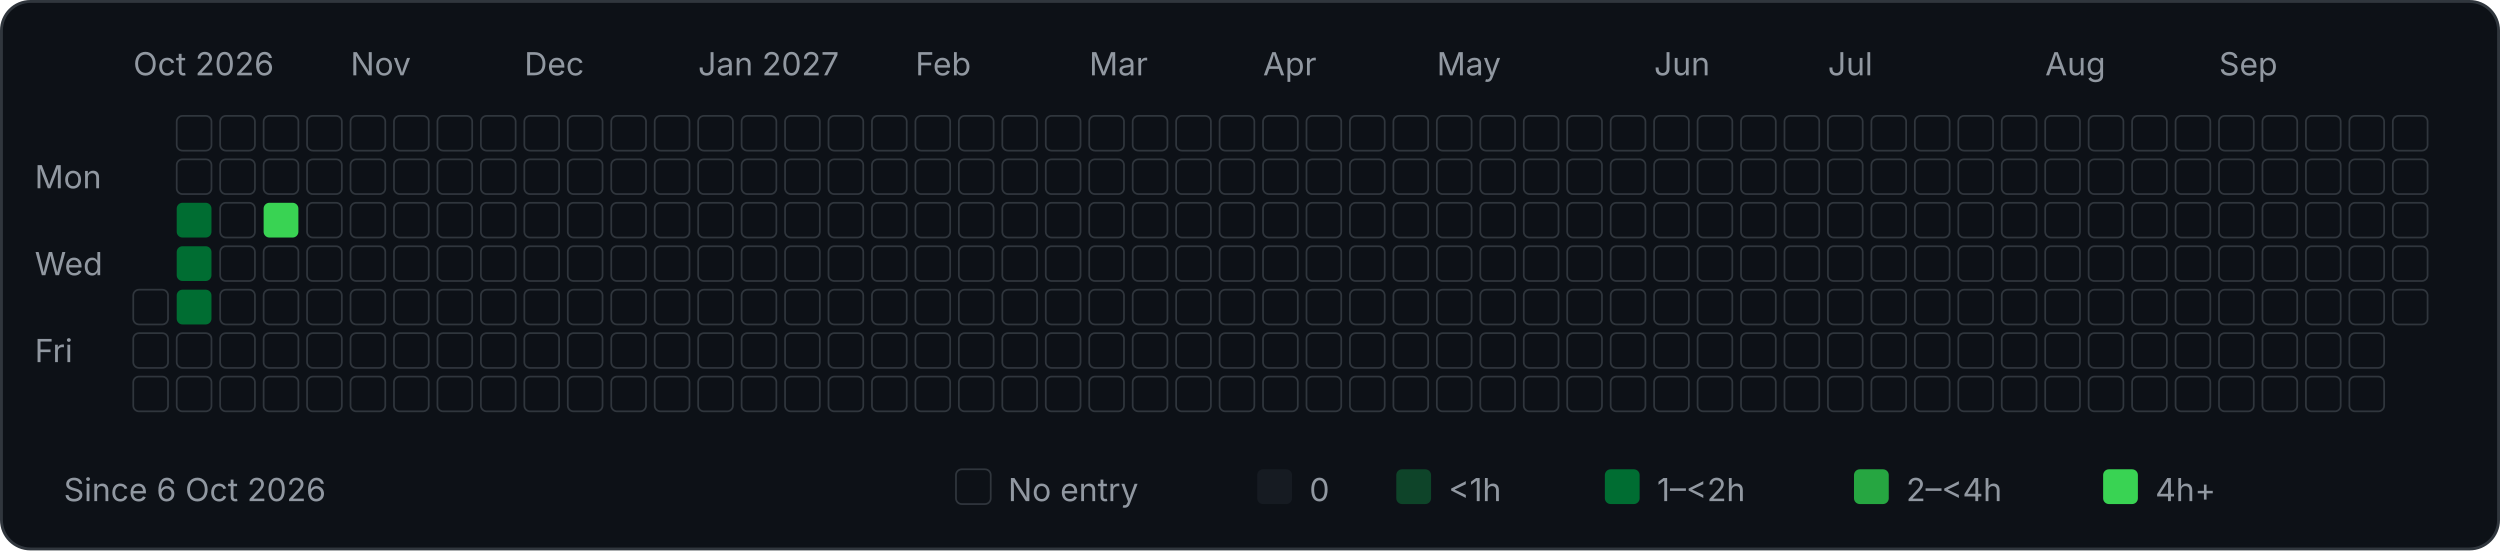
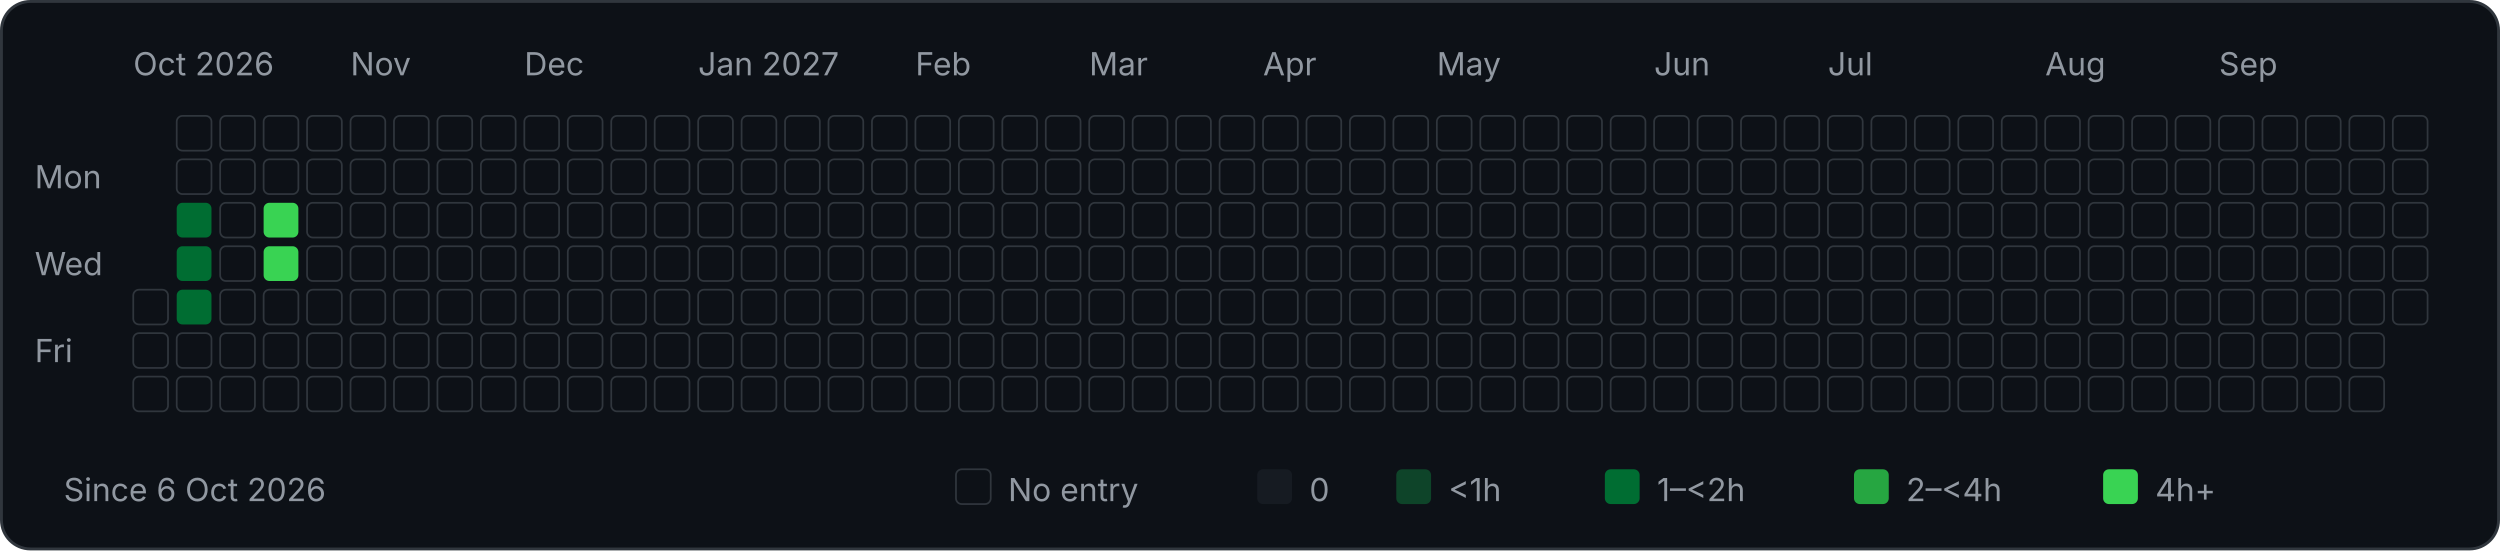
<svg xmlns="http://www.w3.org/2000/svg" width="863" height="190" viewBox="0 0 863 190" role="img" aria-labelledby="title description">
  <style>text{font-family:-apple-system,BlinkMacSystemFont,Segoe UI,sans-serif;font-size:11px;fill:#9198a1}</style>
  <rect x="0.5" y="0.5" width="862" height="189" rx="10" fill="#0d1117" stroke="#30363d" />
  <text x="46" y="26">Oct 2026</text>
  <text x="121" y="26">Nov</text>
  <text x="181" y="26">Dec</text>
  <text x="241" y="26">Jan 2027</text>
  <text x="316" y="26">Feb</text>
  <text x="376" y="26">Mar</text>
  <text x="436" y="26">Apr</text>
  <text x="496" y="26">May</text>
  <text x="571" y="26">Jun</text>
  <text x="631" y="26">Jul</text>
  <text x="706" y="26">Aug</text>
  <text x="766" y="26">Sep</text>
  <text x="12" y="65">Mon</text>
  <text x="12" y="95">Wed</text>
  <text x="12" y="125">Fri</text>
  <rect data-date="2026-10-01" x="46" y="100" width="12" height="12" rx="2" fill="#0d1117" stroke="#30363d" stroke-width="0.6" />
  <rect data-date="2026-10-02" x="46" y="115" width="12" height="12" rx="2" fill="#0d1117" stroke="#30363d" stroke-width="0.6" />
  <rect data-date="2026-10-03" x="46" y="130" width="12" height="12" rx="2" fill="#0d1117" stroke="#30363d" stroke-width="0.6" />
  <rect data-date="2026-10-04" x="61" y="40" width="12" height="12" rx="2" fill="#0d1117" stroke="#30363d" stroke-width="0.6" />
  <rect data-date="2026-10-05" x="61" y="55" width="12" height="12" rx="2" fill="#0d1117" stroke="#30363d" stroke-width="0.6" />
  <rect data-date="2026-10-06" x="61" y="70" width="12" height="12" rx="2" fill="#006d32" stroke="none" stroke-width="0.6" />
  <rect data-date="2026-10-07" x="61" y="85" width="12" height="12" rx="2" fill="#006d32" stroke="none" stroke-width="0.6" />
  <rect data-date="2026-10-08" x="61" y="100" width="12" height="12" rx="2" fill="#006d32" stroke="none" stroke-width="0.6" />
  <rect data-date="2026-10-09" x="61" y="115" width="12" height="12" rx="2" fill="#0d1117" stroke="#30363d" stroke-width="0.6" />
  <rect data-date="2026-10-10" x="61" y="130" width="12" height="12" rx="2" fill="#0d1117" stroke="#30363d" stroke-width="0.6" />
  <rect data-date="2026-10-11" x="76" y="40" width="12" height="12" rx="2" fill="#0d1117" stroke="#30363d" stroke-width="0.6" />
  <rect data-date="2026-10-12" x="76" y="55" width="12" height="12" rx="2" fill="#0d1117" stroke="#30363d" stroke-width="0.6" />
  <rect data-date="2026-10-13" x="76" y="70" width="12" height="12" rx="2" fill="#0d1117" stroke="#30363d" stroke-width="0.6" />
  <rect data-date="2026-10-14" x="76" y="85" width="12" height="12" rx="2" fill="#0d1117" stroke="#30363d" stroke-width="0.6" />
  <rect data-date="2026-10-15" x="76" y="100" width="12" height="12" rx="2" fill="#0d1117" stroke="#30363d" stroke-width="0.6" />
  <rect data-date="2026-10-16" x="76" y="115" width="12" height="12" rx="2" fill="#0d1117" stroke="#30363d" stroke-width="0.6" />
  <rect data-date="2026-10-17" x="76" y="130" width="12" height="12" rx="2" fill="#0d1117" stroke="#30363d" stroke-width="0.6" />
  <rect data-date="2026-10-18" x="91" y="40" width="12" height="12" rx="2" fill="#0d1117" stroke="#30363d" stroke-width="0.6" />
  <rect data-date="2026-10-19" x="91" y="55" width="12" height="12" rx="2" fill="#0d1117" stroke="#30363d" stroke-width="0.6" />
  <rect data-date="2026-10-20" x="91" y="70" width="12" height="12" rx="2" fill="#39d353" stroke="none" stroke-width="0.6" />
-   <rect data-date="2026-10-21" x="91" y="85" width="12" height="12" rx="2" fill="#0d1117" stroke="#30363d" stroke-width="0.6" />
+   <rect data-date="2026-10-21" x="91" y="85" width="12" height="12" rx="2" fill="#39d353" stroke="none" stroke-width="0.6" />
  <rect data-date="2026-10-22" x="91" y="100" width="12" height="12" rx="2" fill="#0d1117" stroke="#30363d" stroke-width="0.6" />
  <rect data-date="2026-10-23" x="91" y="115" width="12" height="12" rx="2" fill="#0d1117" stroke="#30363d" stroke-width="0.6" />
  <rect data-date="2026-10-24" x="91" y="130" width="12" height="12" rx="2" fill="#0d1117" stroke="#30363d" stroke-width="0.6" />
  <rect data-date="2026-10-25" x="106" y="40" width="12" height="12" rx="2" fill="#0d1117" stroke="#30363d" stroke-width="0.6" />
  <rect data-date="2026-10-26" x="106" y="55" width="12" height="12" rx="2" fill="#0d1117" stroke="#30363d" stroke-width="0.6" />
  <rect data-date="2026-10-27" x="106" y="70" width="12" height="12" rx="2" fill="#0d1117" stroke="#30363d" stroke-width="0.6" />
  <rect data-date="2026-10-28" x="106" y="85" width="12" height="12" rx="2" fill="#0d1117" stroke="#30363d" stroke-width="0.6" />
  <rect data-date="2026-10-29" x="106" y="100" width="12" height="12" rx="2" fill="#0d1117" stroke="#30363d" stroke-width="0.6" />
  <rect data-date="2026-10-30" x="106" y="115" width="12" height="12" rx="2" fill="#0d1117" stroke="#30363d" stroke-width="0.6" />
  <rect data-date="2026-10-31" x="106" y="130" width="12" height="12" rx="2" fill="#0d1117" stroke="#30363d" stroke-width="0.6" />
  <rect data-date="2026-11-01" x="121" y="40" width="12" height="12" rx="2" fill="#0d1117" stroke="#30363d" stroke-width="0.6" />
  <rect data-date="2026-11-02" x="121" y="55" width="12" height="12" rx="2" fill="#0d1117" stroke="#30363d" stroke-width="0.6" />
  <rect data-date="2026-11-03" x="121" y="70" width="12" height="12" rx="2" fill="#0d1117" stroke="#30363d" stroke-width="0.6" />
  <rect data-date="2026-11-04" x="121" y="85" width="12" height="12" rx="2" fill="#0d1117" stroke="#30363d" stroke-width="0.6" />
  <rect data-date="2026-11-05" x="121" y="100" width="12" height="12" rx="2" fill="#0d1117" stroke="#30363d" stroke-width="0.6" />
  <rect data-date="2026-11-06" x="121" y="115" width="12" height="12" rx="2" fill="#0d1117" stroke="#30363d" stroke-width="0.6" />
  <rect data-date="2026-11-07" x="121" y="130" width="12" height="12" rx="2" fill="#0d1117" stroke="#30363d" stroke-width="0.6" />
  <rect data-date="2026-11-08" x="136" y="40" width="12" height="12" rx="2" fill="#0d1117" stroke="#30363d" stroke-width="0.6" />
  <rect data-date="2026-11-09" x="136" y="55" width="12" height="12" rx="2" fill="#0d1117" stroke="#30363d" stroke-width="0.6" />
  <rect data-date="2026-11-10" x="136" y="70" width="12" height="12" rx="2" fill="#0d1117" stroke="#30363d" stroke-width="0.6" />
  <rect data-date="2026-11-11" x="136" y="85" width="12" height="12" rx="2" fill="#0d1117" stroke="#30363d" stroke-width="0.6" />
  <rect data-date="2026-11-12" x="136" y="100" width="12" height="12" rx="2" fill="#0d1117" stroke="#30363d" stroke-width="0.6" />
  <rect data-date="2026-11-13" x="136" y="115" width="12" height="12" rx="2" fill="#0d1117" stroke="#30363d" stroke-width="0.6" />
  <rect data-date="2026-11-14" x="136" y="130" width="12" height="12" rx="2" fill="#0d1117" stroke="#30363d" stroke-width="0.6" />
  <rect data-date="2026-11-15" x="151" y="40" width="12" height="12" rx="2" fill="#0d1117" stroke="#30363d" stroke-width="0.6" />
  <rect data-date="2026-11-16" x="151" y="55" width="12" height="12" rx="2" fill="#0d1117" stroke="#30363d" stroke-width="0.6" />
  <rect data-date="2026-11-17" x="151" y="70" width="12" height="12" rx="2" fill="#0d1117" stroke="#30363d" stroke-width="0.6" />
  <rect data-date="2026-11-18" x="151" y="85" width="12" height="12" rx="2" fill="#0d1117" stroke="#30363d" stroke-width="0.6" />
  <rect data-date="2026-11-19" x="151" y="100" width="12" height="12" rx="2" fill="#0d1117" stroke="#30363d" stroke-width="0.6" />
  <rect data-date="2026-11-20" x="151" y="115" width="12" height="12" rx="2" fill="#0d1117" stroke="#30363d" stroke-width="0.6" />
  <rect data-date="2026-11-21" x="151" y="130" width="12" height="12" rx="2" fill="#0d1117" stroke="#30363d" stroke-width="0.6" />
  <rect data-date="2026-11-22" x="166" y="40" width="12" height="12" rx="2" fill="#0d1117" stroke="#30363d" stroke-width="0.6" />
  <rect data-date="2026-11-23" x="166" y="55" width="12" height="12" rx="2" fill="#0d1117" stroke="#30363d" stroke-width="0.6" />
  <rect data-date="2026-11-24" x="166" y="70" width="12" height="12" rx="2" fill="#0d1117" stroke="#30363d" stroke-width="0.6" />
  <rect data-date="2026-11-25" x="166" y="85" width="12" height="12" rx="2" fill="#0d1117" stroke="#30363d" stroke-width="0.6" />
  <rect data-date="2026-11-26" x="166" y="100" width="12" height="12" rx="2" fill="#0d1117" stroke="#30363d" stroke-width="0.6" />
  <rect data-date="2026-11-27" x="166" y="115" width="12" height="12" rx="2" fill="#0d1117" stroke="#30363d" stroke-width="0.6" />
  <rect data-date="2026-11-28" x="166" y="130" width="12" height="12" rx="2" fill="#0d1117" stroke="#30363d" stroke-width="0.6" />
  <rect data-date="2026-11-29" x="181" y="40" width="12" height="12" rx="2" fill="#0d1117" stroke="#30363d" stroke-width="0.6" />
  <rect data-date="2026-11-30" x="181" y="55" width="12" height="12" rx="2" fill="#0d1117" stroke="#30363d" stroke-width="0.6" />
  <rect data-date="2026-12-01" x="181" y="70" width="12" height="12" rx="2" fill="#0d1117" stroke="#30363d" stroke-width="0.6" />
  <rect data-date="2026-12-02" x="181" y="85" width="12" height="12" rx="2" fill="#0d1117" stroke="#30363d" stroke-width="0.6" />
  <rect data-date="2026-12-03" x="181" y="100" width="12" height="12" rx="2" fill="#0d1117" stroke="#30363d" stroke-width="0.6" />
  <rect data-date="2026-12-04" x="181" y="115" width="12" height="12" rx="2" fill="#0d1117" stroke="#30363d" stroke-width="0.6" />
  <rect data-date="2026-12-05" x="181" y="130" width="12" height="12" rx="2" fill="#0d1117" stroke="#30363d" stroke-width="0.6" />
  <rect data-date="2026-12-06" x="196" y="40" width="12" height="12" rx="2" fill="#0d1117" stroke="#30363d" stroke-width="0.6" />
  <rect data-date="2026-12-07" x="196" y="55" width="12" height="12" rx="2" fill="#0d1117" stroke="#30363d" stroke-width="0.6" />
  <rect data-date="2026-12-08" x="196" y="70" width="12" height="12" rx="2" fill="#0d1117" stroke="#30363d" stroke-width="0.6" />
  <rect data-date="2026-12-09" x="196" y="85" width="12" height="12" rx="2" fill="#0d1117" stroke="#30363d" stroke-width="0.6" />
  <rect data-date="2026-12-10" x="196" y="100" width="12" height="12" rx="2" fill="#0d1117" stroke="#30363d" stroke-width="0.6" />
  <rect data-date="2026-12-11" x="196" y="115" width="12" height="12" rx="2" fill="#0d1117" stroke="#30363d" stroke-width="0.6" />
  <rect data-date="2026-12-12" x="196" y="130" width="12" height="12" rx="2" fill="#0d1117" stroke="#30363d" stroke-width="0.6" />
  <rect data-date="2026-12-13" x="211" y="40" width="12" height="12" rx="2" fill="#0d1117" stroke="#30363d" stroke-width="0.6" />
  <rect data-date="2026-12-14" x="211" y="55" width="12" height="12" rx="2" fill="#0d1117" stroke="#30363d" stroke-width="0.6" />
  <rect data-date="2026-12-15" x="211" y="70" width="12" height="12" rx="2" fill="#0d1117" stroke="#30363d" stroke-width="0.6" />
  <rect data-date="2026-12-16" x="211" y="85" width="12" height="12" rx="2" fill="#0d1117" stroke="#30363d" stroke-width="0.6" />
  <rect data-date="2026-12-17" x="211" y="100" width="12" height="12" rx="2" fill="#0d1117" stroke="#30363d" stroke-width="0.6" />
  <rect data-date="2026-12-18" x="211" y="115" width="12" height="12" rx="2" fill="#0d1117" stroke="#30363d" stroke-width="0.6" />
  <rect data-date="2026-12-19" x="211" y="130" width="12" height="12" rx="2" fill="#0d1117" stroke="#30363d" stroke-width="0.6" />
  <rect data-date="2026-12-20" x="226" y="40" width="12" height="12" rx="2" fill="#0d1117" stroke="#30363d" stroke-width="0.6" />
  <rect data-date="2026-12-21" x="226" y="55" width="12" height="12" rx="2" fill="#0d1117" stroke="#30363d" stroke-width="0.6" />
  <rect data-date="2026-12-22" x="226" y="70" width="12" height="12" rx="2" fill="#0d1117" stroke="#30363d" stroke-width="0.6" />
  <rect data-date="2026-12-23" x="226" y="85" width="12" height="12" rx="2" fill="#0d1117" stroke="#30363d" stroke-width="0.6" />
  <rect data-date="2026-12-24" x="226" y="100" width="12" height="12" rx="2" fill="#0d1117" stroke="#30363d" stroke-width="0.6" />
  <rect data-date="2026-12-25" x="226" y="115" width="12" height="12" rx="2" fill="#0d1117" stroke="#30363d" stroke-width="0.6" />
  <rect data-date="2026-12-26" x="226" y="130" width="12" height="12" rx="2" fill="#0d1117" stroke="#30363d" stroke-width="0.6" />
  <rect data-date="2026-12-27" x="241" y="40" width="12" height="12" rx="2" fill="#0d1117" stroke="#30363d" stroke-width="0.6" />
  <rect data-date="2026-12-28" x="241" y="55" width="12" height="12" rx="2" fill="#0d1117" stroke="#30363d" stroke-width="0.6" />
  <rect data-date="2026-12-29" x="241" y="70" width="12" height="12" rx="2" fill="#0d1117" stroke="#30363d" stroke-width="0.6" />
  <rect data-date="2026-12-30" x="241" y="85" width="12" height="12" rx="2" fill="#0d1117" stroke="#30363d" stroke-width="0.6" />
  <rect data-date="2026-12-31" x="241" y="100" width="12" height="12" rx="2" fill="#0d1117" stroke="#30363d" stroke-width="0.6" />
  <rect data-date="2027-01-01" x="241" y="115" width="12" height="12" rx="2" fill="#0d1117" stroke="#30363d" stroke-width="0.6" />
  <rect data-date="2027-01-02" x="241" y="130" width="12" height="12" rx="2" fill="#0d1117" stroke="#30363d" stroke-width="0.6" />
  <rect data-date="2027-01-03" x="256" y="40" width="12" height="12" rx="2" fill="#0d1117" stroke="#30363d" stroke-width="0.6" />
  <rect data-date="2027-01-04" x="256" y="55" width="12" height="12" rx="2" fill="#0d1117" stroke="#30363d" stroke-width="0.6" />
  <rect data-date="2027-01-05" x="256" y="70" width="12" height="12" rx="2" fill="#0d1117" stroke="#30363d" stroke-width="0.6" />
  <rect data-date="2027-01-06" x="256" y="85" width="12" height="12" rx="2" fill="#0d1117" stroke="#30363d" stroke-width="0.6" />
  <rect data-date="2027-01-07" x="256" y="100" width="12" height="12" rx="2" fill="#0d1117" stroke="#30363d" stroke-width="0.6" />
  <rect data-date="2027-01-08" x="256" y="115" width="12" height="12" rx="2" fill="#0d1117" stroke="#30363d" stroke-width="0.6" />
  <rect data-date="2027-01-09" x="256" y="130" width="12" height="12" rx="2" fill="#0d1117" stroke="#30363d" stroke-width="0.6" />
  <rect data-date="2027-01-10" x="271" y="40" width="12" height="12" rx="2" fill="#0d1117" stroke="#30363d" stroke-width="0.6" />
  <rect data-date="2027-01-11" x="271" y="55" width="12" height="12" rx="2" fill="#0d1117" stroke="#30363d" stroke-width="0.6" />
  <rect data-date="2027-01-12" x="271" y="70" width="12" height="12" rx="2" fill="#0d1117" stroke="#30363d" stroke-width="0.6" />
  <rect data-date="2027-01-13" x="271" y="85" width="12" height="12" rx="2" fill="#0d1117" stroke="#30363d" stroke-width="0.6" />
  <rect data-date="2027-01-14" x="271" y="100" width="12" height="12" rx="2" fill="#0d1117" stroke="#30363d" stroke-width="0.6" />
  <rect data-date="2027-01-15" x="271" y="115" width="12" height="12" rx="2" fill="#0d1117" stroke="#30363d" stroke-width="0.6" />
  <rect data-date="2027-01-16" x="271" y="130" width="12" height="12" rx="2" fill="#0d1117" stroke="#30363d" stroke-width="0.6" />
  <rect data-date="2027-01-17" x="286" y="40" width="12" height="12" rx="2" fill="#0d1117" stroke="#30363d" stroke-width="0.6" />
  <rect data-date="2027-01-18" x="286" y="55" width="12" height="12" rx="2" fill="#0d1117" stroke="#30363d" stroke-width="0.6" />
  <rect data-date="2027-01-19" x="286" y="70" width="12" height="12" rx="2" fill="#0d1117" stroke="#30363d" stroke-width="0.6" />
  <rect data-date="2027-01-20" x="286" y="85" width="12" height="12" rx="2" fill="#0d1117" stroke="#30363d" stroke-width="0.6" />
  <rect data-date="2027-01-21" x="286" y="100" width="12" height="12" rx="2" fill="#0d1117" stroke="#30363d" stroke-width="0.6" />
  <rect data-date="2027-01-22" x="286" y="115" width="12" height="12" rx="2" fill="#0d1117" stroke="#30363d" stroke-width="0.6" />
  <rect data-date="2027-01-23" x="286" y="130" width="12" height="12" rx="2" fill="#0d1117" stroke="#30363d" stroke-width="0.6" />
  <rect data-date="2027-01-24" x="301" y="40" width="12" height="12" rx="2" fill="#0d1117" stroke="#30363d" stroke-width="0.6" />
  <rect data-date="2027-01-25" x="301" y="55" width="12" height="12" rx="2" fill="#0d1117" stroke="#30363d" stroke-width="0.6" />
  <rect data-date="2027-01-26" x="301" y="70" width="12" height="12" rx="2" fill="#0d1117" stroke="#30363d" stroke-width="0.6" />
  <rect data-date="2027-01-27" x="301" y="85" width="12" height="12" rx="2" fill="#0d1117" stroke="#30363d" stroke-width="0.6" />
  <rect data-date="2027-01-28" x="301" y="100" width="12" height="12" rx="2" fill="#0d1117" stroke="#30363d" stroke-width="0.6" />
  <rect data-date="2027-01-29" x="301" y="115" width="12" height="12" rx="2" fill="#0d1117" stroke="#30363d" stroke-width="0.6" />
  <rect data-date="2027-01-30" x="301" y="130" width="12" height="12" rx="2" fill="#0d1117" stroke="#30363d" stroke-width="0.6" />
  <rect data-date="2027-01-31" x="316" y="40" width="12" height="12" rx="2" fill="#0d1117" stroke="#30363d" stroke-width="0.6" />
  <rect data-date="2027-02-01" x="316" y="55" width="12" height="12" rx="2" fill="#0d1117" stroke="#30363d" stroke-width="0.6" />
  <rect data-date="2027-02-02" x="316" y="70" width="12" height="12" rx="2" fill="#0d1117" stroke="#30363d" stroke-width="0.6" />
  <rect data-date="2027-02-03" x="316" y="85" width="12" height="12" rx="2" fill="#0d1117" stroke="#30363d" stroke-width="0.6" />
  <rect data-date="2027-02-04" x="316" y="100" width="12" height="12" rx="2" fill="#0d1117" stroke="#30363d" stroke-width="0.6" />
  <rect data-date="2027-02-05" x="316" y="115" width="12" height="12" rx="2" fill="#0d1117" stroke="#30363d" stroke-width="0.6" />
  <rect data-date="2027-02-06" x="316" y="130" width="12" height="12" rx="2" fill="#0d1117" stroke="#30363d" stroke-width="0.6" />
  <rect data-date="2027-02-07" x="331" y="40" width="12" height="12" rx="2" fill="#0d1117" stroke="#30363d" stroke-width="0.6" />
  <rect data-date="2027-02-08" x="331" y="55" width="12" height="12" rx="2" fill="#0d1117" stroke="#30363d" stroke-width="0.6" />
  <rect data-date="2027-02-09" x="331" y="70" width="12" height="12" rx="2" fill="#0d1117" stroke="#30363d" stroke-width="0.6" />
  <rect data-date="2027-02-10" x="331" y="85" width="12" height="12" rx="2" fill="#0d1117" stroke="#30363d" stroke-width="0.6" />
  <rect data-date="2027-02-11" x="331" y="100" width="12" height="12" rx="2" fill="#0d1117" stroke="#30363d" stroke-width="0.6" />
  <rect data-date="2027-02-12" x="331" y="115" width="12" height="12" rx="2" fill="#0d1117" stroke="#30363d" stroke-width="0.6" />
  <rect data-date="2027-02-13" x="331" y="130" width="12" height="12" rx="2" fill="#0d1117" stroke="#30363d" stroke-width="0.6" />
  <rect data-date="2027-02-14" x="346" y="40" width="12" height="12" rx="2" fill="#0d1117" stroke="#30363d" stroke-width="0.6" />
  <rect data-date="2027-02-15" x="346" y="55" width="12" height="12" rx="2" fill="#0d1117" stroke="#30363d" stroke-width="0.6" />
  <rect data-date="2027-02-16" x="346" y="70" width="12" height="12" rx="2" fill="#0d1117" stroke="#30363d" stroke-width="0.6" />
  <rect data-date="2027-02-17" x="346" y="85" width="12" height="12" rx="2" fill="#0d1117" stroke="#30363d" stroke-width="0.6" />
  <rect data-date="2027-02-18" x="346" y="100" width="12" height="12" rx="2" fill="#0d1117" stroke="#30363d" stroke-width="0.6" />
  <rect data-date="2027-02-19" x="346" y="115" width="12" height="12" rx="2" fill="#0d1117" stroke="#30363d" stroke-width="0.6" />
  <rect data-date="2027-02-20" x="346" y="130" width="12" height="12" rx="2" fill="#0d1117" stroke="#30363d" stroke-width="0.6" />
  <rect data-date="2027-02-21" x="361" y="40" width="12" height="12" rx="2" fill="#0d1117" stroke="#30363d" stroke-width="0.6" />
  <rect data-date="2027-02-22" x="361" y="55" width="12" height="12" rx="2" fill="#0d1117" stroke="#30363d" stroke-width="0.6" />
  <rect data-date="2027-02-23" x="361" y="70" width="12" height="12" rx="2" fill="#0d1117" stroke="#30363d" stroke-width="0.6" />
  <rect data-date="2027-02-24" x="361" y="85" width="12" height="12" rx="2" fill="#0d1117" stroke="#30363d" stroke-width="0.6" />
  <rect data-date="2027-02-25" x="361" y="100" width="12" height="12" rx="2" fill="#0d1117" stroke="#30363d" stroke-width="0.6" />
  <rect data-date="2027-02-26" x="361" y="115" width="12" height="12" rx="2" fill="#0d1117" stroke="#30363d" stroke-width="0.6" />
  <rect data-date="2027-02-27" x="361" y="130" width="12" height="12" rx="2" fill="#0d1117" stroke="#30363d" stroke-width="0.6" />
  <rect data-date="2027-02-28" x="376" y="40" width="12" height="12" rx="2" fill="#0d1117" stroke="#30363d" stroke-width="0.6" />
  <rect data-date="2027-03-01" x="376" y="55" width="12" height="12" rx="2" fill="#0d1117" stroke="#30363d" stroke-width="0.6" />
  <rect data-date="2027-03-02" x="376" y="70" width="12" height="12" rx="2" fill="#0d1117" stroke="#30363d" stroke-width="0.6" />
  <rect data-date="2027-03-03" x="376" y="85" width="12" height="12" rx="2" fill="#0d1117" stroke="#30363d" stroke-width="0.6" />
  <rect data-date="2027-03-04" x="376" y="100" width="12" height="12" rx="2" fill="#0d1117" stroke="#30363d" stroke-width="0.6" />
  <rect data-date="2027-03-05" x="376" y="115" width="12" height="12" rx="2" fill="#0d1117" stroke="#30363d" stroke-width="0.6" />
  <rect data-date="2027-03-06" x="376" y="130" width="12" height="12" rx="2" fill="#0d1117" stroke="#30363d" stroke-width="0.6" />
  <rect data-date="2027-03-07" x="391" y="40" width="12" height="12" rx="2" fill="#0d1117" stroke="#30363d" stroke-width="0.6" />
  <rect data-date="2027-03-08" x="391" y="55" width="12" height="12" rx="2" fill="#0d1117" stroke="#30363d" stroke-width="0.6" />
  <rect data-date="2027-03-09" x="391" y="70" width="12" height="12" rx="2" fill="#0d1117" stroke="#30363d" stroke-width="0.6" />
  <rect data-date="2027-03-10" x="391" y="85" width="12" height="12" rx="2" fill="#0d1117" stroke="#30363d" stroke-width="0.6" />
  <rect data-date="2027-03-11" x="391" y="100" width="12" height="12" rx="2" fill="#0d1117" stroke="#30363d" stroke-width="0.6" />
  <rect data-date="2027-03-12" x="391" y="115" width="12" height="12" rx="2" fill="#0d1117" stroke="#30363d" stroke-width="0.6" />
  <rect data-date="2027-03-13" x="391" y="130" width="12" height="12" rx="2" fill="#0d1117" stroke="#30363d" stroke-width="0.6" />
  <rect data-date="2027-03-14" x="406" y="40" width="12" height="12" rx="2" fill="#0d1117" stroke="#30363d" stroke-width="0.6" />
  <rect data-date="2027-03-15" x="406" y="55" width="12" height="12" rx="2" fill="#0d1117" stroke="#30363d" stroke-width="0.6" />
  <rect data-date="2027-03-16" x="406" y="70" width="12" height="12" rx="2" fill="#0d1117" stroke="#30363d" stroke-width="0.6" />
  <rect data-date="2027-03-17" x="406" y="85" width="12" height="12" rx="2" fill="#0d1117" stroke="#30363d" stroke-width="0.6" />
  <rect data-date="2027-03-18" x="406" y="100" width="12" height="12" rx="2" fill="#0d1117" stroke="#30363d" stroke-width="0.6" />
  <rect data-date="2027-03-19" x="406" y="115" width="12" height="12" rx="2" fill="#0d1117" stroke="#30363d" stroke-width="0.6" />
  <rect data-date="2027-03-20" x="406" y="130" width="12" height="12" rx="2" fill="#0d1117" stroke="#30363d" stroke-width="0.6" />
  <rect data-date="2027-03-21" x="421" y="40" width="12" height="12" rx="2" fill="#0d1117" stroke="#30363d" stroke-width="0.6" />
  <rect data-date="2027-03-22" x="421" y="55" width="12" height="12" rx="2" fill="#0d1117" stroke="#30363d" stroke-width="0.6" />
  <rect data-date="2027-03-23" x="421" y="70" width="12" height="12" rx="2" fill="#0d1117" stroke="#30363d" stroke-width="0.6" />
  <rect data-date="2027-03-24" x="421" y="85" width="12" height="12" rx="2" fill="#0d1117" stroke="#30363d" stroke-width="0.6" />
  <rect data-date="2027-03-25" x="421" y="100" width="12" height="12" rx="2" fill="#0d1117" stroke="#30363d" stroke-width="0.6" />
  <rect data-date="2027-03-26" x="421" y="115" width="12" height="12" rx="2" fill="#0d1117" stroke="#30363d" stroke-width="0.6" />
  <rect data-date="2027-03-27" x="421" y="130" width="12" height="12" rx="2" fill="#0d1117" stroke="#30363d" stroke-width="0.6" />
  <rect data-date="2027-03-28" x="436" y="40" width="12" height="12" rx="2" fill="#0d1117" stroke="#30363d" stroke-width="0.6" />
  <rect data-date="2027-03-29" x="436" y="55" width="12" height="12" rx="2" fill="#0d1117" stroke="#30363d" stroke-width="0.6" />
  <rect data-date="2027-03-30" x="436" y="70" width="12" height="12" rx="2" fill="#0d1117" stroke="#30363d" stroke-width="0.6" />
  <rect data-date="2027-03-31" x="436" y="85" width="12" height="12" rx="2" fill="#0d1117" stroke="#30363d" stroke-width="0.6" />
  <rect data-date="2027-04-01" x="436" y="100" width="12" height="12" rx="2" fill="#0d1117" stroke="#30363d" stroke-width="0.6" />
  <rect data-date="2027-04-02" x="436" y="115" width="12" height="12" rx="2" fill="#0d1117" stroke="#30363d" stroke-width="0.6" />
  <rect data-date="2027-04-03" x="436" y="130" width="12" height="12" rx="2" fill="#0d1117" stroke="#30363d" stroke-width="0.6" />
  <rect data-date="2027-04-04" x="451" y="40" width="12" height="12" rx="2" fill="#0d1117" stroke="#30363d" stroke-width="0.6" />
  <rect data-date="2027-04-05" x="451" y="55" width="12" height="12" rx="2" fill="#0d1117" stroke="#30363d" stroke-width="0.6" />
  <rect data-date="2027-04-06" x="451" y="70" width="12" height="12" rx="2" fill="#0d1117" stroke="#30363d" stroke-width="0.6" />
  <rect data-date="2027-04-07" x="451" y="85" width="12" height="12" rx="2" fill="#0d1117" stroke="#30363d" stroke-width="0.6" />
  <rect data-date="2027-04-08" x="451" y="100" width="12" height="12" rx="2" fill="#0d1117" stroke="#30363d" stroke-width="0.6" />
  <rect data-date="2027-04-09" x="451" y="115" width="12" height="12" rx="2" fill="#0d1117" stroke="#30363d" stroke-width="0.6" />
  <rect data-date="2027-04-10" x="451" y="130" width="12" height="12" rx="2" fill="#0d1117" stroke="#30363d" stroke-width="0.6" />
  <rect data-date="2027-04-11" x="466" y="40" width="12" height="12" rx="2" fill="#0d1117" stroke="#30363d" stroke-width="0.6" />
  <rect data-date="2027-04-12" x="466" y="55" width="12" height="12" rx="2" fill="#0d1117" stroke="#30363d" stroke-width="0.6" />
  <rect data-date="2027-04-13" x="466" y="70" width="12" height="12" rx="2" fill="#0d1117" stroke="#30363d" stroke-width="0.6" />
  <rect data-date="2027-04-14" x="466" y="85" width="12" height="12" rx="2" fill="#0d1117" stroke="#30363d" stroke-width="0.6" />
  <rect data-date="2027-04-15" x="466" y="100" width="12" height="12" rx="2" fill="#0d1117" stroke="#30363d" stroke-width="0.6" />
  <rect data-date="2027-04-16" x="466" y="115" width="12" height="12" rx="2" fill="#0d1117" stroke="#30363d" stroke-width="0.6" />
  <rect data-date="2027-04-17" x="466" y="130" width="12" height="12" rx="2" fill="#0d1117" stroke="#30363d" stroke-width="0.6" />
  <rect data-date="2027-04-18" x="481" y="40" width="12" height="12" rx="2" fill="#0d1117" stroke="#30363d" stroke-width="0.6" />
  <rect data-date="2027-04-19" x="481" y="55" width="12" height="12" rx="2" fill="#0d1117" stroke="#30363d" stroke-width="0.6" />
  <rect data-date="2027-04-20" x="481" y="70" width="12" height="12" rx="2" fill="#0d1117" stroke="#30363d" stroke-width="0.6" />
  <rect data-date="2027-04-21" x="481" y="85" width="12" height="12" rx="2" fill="#0d1117" stroke="#30363d" stroke-width="0.6" />
  <rect data-date="2027-04-22" x="481" y="100" width="12" height="12" rx="2" fill="#0d1117" stroke="#30363d" stroke-width="0.6" />
  <rect data-date="2027-04-23" x="481" y="115" width="12" height="12" rx="2" fill="#0d1117" stroke="#30363d" stroke-width="0.6" />
  <rect data-date="2027-04-24" x="481" y="130" width="12" height="12" rx="2" fill="#0d1117" stroke="#30363d" stroke-width="0.6" />
  <rect data-date="2027-04-25" x="496" y="40" width="12" height="12" rx="2" fill="#0d1117" stroke="#30363d" stroke-width="0.6" />
  <rect data-date="2027-04-26" x="496" y="55" width="12" height="12" rx="2" fill="#0d1117" stroke="#30363d" stroke-width="0.6" />
  <rect data-date="2027-04-27" x="496" y="70" width="12" height="12" rx="2" fill="#0d1117" stroke="#30363d" stroke-width="0.6" />
  <rect data-date="2027-04-28" x="496" y="85" width="12" height="12" rx="2" fill="#0d1117" stroke="#30363d" stroke-width="0.6" />
  <rect data-date="2027-04-29" x="496" y="100" width="12" height="12" rx="2" fill="#0d1117" stroke="#30363d" stroke-width="0.6" />
  <rect data-date="2027-04-30" x="496" y="115" width="12" height="12" rx="2" fill="#0d1117" stroke="#30363d" stroke-width="0.6" />
  <rect data-date="2027-05-01" x="496" y="130" width="12" height="12" rx="2" fill="#0d1117" stroke="#30363d" stroke-width="0.6" />
  <rect data-date="2027-05-02" x="511" y="40" width="12" height="12" rx="2" fill="#0d1117" stroke="#30363d" stroke-width="0.6" />
  <rect data-date="2027-05-03" x="511" y="55" width="12" height="12" rx="2" fill="#0d1117" stroke="#30363d" stroke-width="0.6" />
  <rect data-date="2027-05-04" x="511" y="70" width="12" height="12" rx="2" fill="#0d1117" stroke="#30363d" stroke-width="0.6" />
  <rect data-date="2027-05-05" x="511" y="85" width="12" height="12" rx="2" fill="#0d1117" stroke="#30363d" stroke-width="0.6" />
  <rect data-date="2027-05-06" x="511" y="100" width="12" height="12" rx="2" fill="#0d1117" stroke="#30363d" stroke-width="0.6" />
  <rect data-date="2027-05-07" x="511" y="115" width="12" height="12" rx="2" fill="#0d1117" stroke="#30363d" stroke-width="0.6" />
  <rect data-date="2027-05-08" x="511" y="130" width="12" height="12" rx="2" fill="#0d1117" stroke="#30363d" stroke-width="0.6" />
  <rect data-date="2027-05-09" x="526" y="40" width="12" height="12" rx="2" fill="#0d1117" stroke="#30363d" stroke-width="0.6" />
  <rect data-date="2027-05-10" x="526" y="55" width="12" height="12" rx="2" fill="#0d1117" stroke="#30363d" stroke-width="0.6" />
  <rect data-date="2027-05-11" x="526" y="70" width="12" height="12" rx="2" fill="#0d1117" stroke="#30363d" stroke-width="0.6" />
  <rect data-date="2027-05-12" x="526" y="85" width="12" height="12" rx="2" fill="#0d1117" stroke="#30363d" stroke-width="0.6" />
  <rect data-date="2027-05-13" x="526" y="100" width="12" height="12" rx="2" fill="#0d1117" stroke="#30363d" stroke-width="0.6" />
  <rect data-date="2027-05-14" x="526" y="115" width="12" height="12" rx="2" fill="#0d1117" stroke="#30363d" stroke-width="0.6" />
  <rect data-date="2027-05-15" x="526" y="130" width="12" height="12" rx="2" fill="#0d1117" stroke="#30363d" stroke-width="0.6" />
  <rect data-date="2027-05-16" x="541" y="40" width="12" height="12" rx="2" fill="#0d1117" stroke="#30363d" stroke-width="0.6" />
  <rect data-date="2027-05-17" x="541" y="55" width="12" height="12" rx="2" fill="#0d1117" stroke="#30363d" stroke-width="0.6" />
  <rect data-date="2027-05-18" x="541" y="70" width="12" height="12" rx="2" fill="#0d1117" stroke="#30363d" stroke-width="0.6" />
  <rect data-date="2027-05-19" x="541" y="85" width="12" height="12" rx="2" fill="#0d1117" stroke="#30363d" stroke-width="0.6" />
  <rect data-date="2027-05-20" x="541" y="100" width="12" height="12" rx="2" fill="#0d1117" stroke="#30363d" stroke-width="0.6" />
  <rect data-date="2027-05-21" x="541" y="115" width="12" height="12" rx="2" fill="#0d1117" stroke="#30363d" stroke-width="0.6" />
  <rect data-date="2027-05-22" x="541" y="130" width="12" height="12" rx="2" fill="#0d1117" stroke="#30363d" stroke-width="0.6" />
  <rect data-date="2027-05-23" x="556" y="40" width="12" height="12" rx="2" fill="#0d1117" stroke="#30363d" stroke-width="0.6" />
  <rect data-date="2027-05-24" x="556" y="55" width="12" height="12" rx="2" fill="#0d1117" stroke="#30363d" stroke-width="0.6" />
  <rect data-date="2027-05-25" x="556" y="70" width="12" height="12" rx="2" fill="#0d1117" stroke="#30363d" stroke-width="0.6" />
  <rect data-date="2027-05-26" x="556" y="85" width="12" height="12" rx="2" fill="#0d1117" stroke="#30363d" stroke-width="0.6" />
  <rect data-date="2027-05-27" x="556" y="100" width="12" height="12" rx="2" fill="#0d1117" stroke="#30363d" stroke-width="0.6" />
  <rect data-date="2027-05-28" x="556" y="115" width="12" height="12" rx="2" fill="#0d1117" stroke="#30363d" stroke-width="0.6" />
  <rect data-date="2027-05-29" x="556" y="130" width="12" height="12" rx="2" fill="#0d1117" stroke="#30363d" stroke-width="0.6" />
  <rect data-date="2027-05-30" x="571" y="40" width="12" height="12" rx="2" fill="#0d1117" stroke="#30363d" stroke-width="0.6" />
  <rect data-date="2027-05-31" x="571" y="55" width="12" height="12" rx="2" fill="#0d1117" stroke="#30363d" stroke-width="0.6" />
  <rect data-date="2027-06-01" x="571" y="70" width="12" height="12" rx="2" fill="#0d1117" stroke="#30363d" stroke-width="0.6" />
  <rect data-date="2027-06-02" x="571" y="85" width="12" height="12" rx="2" fill="#0d1117" stroke="#30363d" stroke-width="0.6" />
  <rect data-date="2027-06-03" x="571" y="100" width="12" height="12" rx="2" fill="#0d1117" stroke="#30363d" stroke-width="0.6" />
  <rect data-date="2027-06-04" x="571" y="115" width="12" height="12" rx="2" fill="#0d1117" stroke="#30363d" stroke-width="0.6" />
  <rect data-date="2027-06-05" x="571" y="130" width="12" height="12" rx="2" fill="#0d1117" stroke="#30363d" stroke-width="0.6" />
  <rect data-date="2027-06-06" x="586" y="40" width="12" height="12" rx="2" fill="#0d1117" stroke="#30363d" stroke-width="0.6" />
  <rect data-date="2027-06-07" x="586" y="55" width="12" height="12" rx="2" fill="#0d1117" stroke="#30363d" stroke-width="0.6" />
  <rect data-date="2027-06-08" x="586" y="70" width="12" height="12" rx="2" fill="#0d1117" stroke="#30363d" stroke-width="0.6" />
  <rect data-date="2027-06-09" x="586" y="85" width="12" height="12" rx="2" fill="#0d1117" stroke="#30363d" stroke-width="0.6" />
  <rect data-date="2027-06-10" x="586" y="100" width="12" height="12" rx="2" fill="#0d1117" stroke="#30363d" stroke-width="0.6" />
  <rect data-date="2027-06-11" x="586" y="115" width="12" height="12" rx="2" fill="#0d1117" stroke="#30363d" stroke-width="0.6" />
  <rect data-date="2027-06-12" x="586" y="130" width="12" height="12" rx="2" fill="#0d1117" stroke="#30363d" stroke-width="0.6" />
  <rect data-date="2027-06-13" x="601" y="40" width="12" height="12" rx="2" fill="#0d1117" stroke="#30363d" stroke-width="0.6" />
  <rect data-date="2027-06-14" x="601" y="55" width="12" height="12" rx="2" fill="#0d1117" stroke="#30363d" stroke-width="0.6" />
  <rect data-date="2027-06-15" x="601" y="70" width="12" height="12" rx="2" fill="#0d1117" stroke="#30363d" stroke-width="0.6" />
  <rect data-date="2027-06-16" x="601" y="85" width="12" height="12" rx="2" fill="#0d1117" stroke="#30363d" stroke-width="0.6" />
  <rect data-date="2027-06-17" x="601" y="100" width="12" height="12" rx="2" fill="#0d1117" stroke="#30363d" stroke-width="0.6" />
  <rect data-date="2027-06-18" x="601" y="115" width="12" height="12" rx="2" fill="#0d1117" stroke="#30363d" stroke-width="0.6" />
  <rect data-date="2027-06-19" x="601" y="130" width="12" height="12" rx="2" fill="#0d1117" stroke="#30363d" stroke-width="0.6" />
  <rect data-date="2027-06-20" x="616" y="40" width="12" height="12" rx="2" fill="#0d1117" stroke="#30363d" stroke-width="0.6" />
  <rect data-date="2027-06-21" x="616" y="55" width="12" height="12" rx="2" fill="#0d1117" stroke="#30363d" stroke-width="0.6" />
  <rect data-date="2027-06-22" x="616" y="70" width="12" height="12" rx="2" fill="#0d1117" stroke="#30363d" stroke-width="0.6" />
  <rect data-date="2027-06-23" x="616" y="85" width="12" height="12" rx="2" fill="#0d1117" stroke="#30363d" stroke-width="0.6" />
  <rect data-date="2027-06-24" x="616" y="100" width="12" height="12" rx="2" fill="#0d1117" stroke="#30363d" stroke-width="0.6" />
  <rect data-date="2027-06-25" x="616" y="115" width="12" height="12" rx="2" fill="#0d1117" stroke="#30363d" stroke-width="0.6" />
  <rect data-date="2027-06-26" x="616" y="130" width="12" height="12" rx="2" fill="#0d1117" stroke="#30363d" stroke-width="0.6" />
  <rect data-date="2027-06-27" x="631" y="40" width="12" height="12" rx="2" fill="#0d1117" stroke="#30363d" stroke-width="0.6" />
  <rect data-date="2027-06-28" x="631" y="55" width="12" height="12" rx="2" fill="#0d1117" stroke="#30363d" stroke-width="0.6" />
  <rect data-date="2027-06-29" x="631" y="70" width="12" height="12" rx="2" fill="#0d1117" stroke="#30363d" stroke-width="0.6" />
  <rect data-date="2027-06-30" x="631" y="85" width="12" height="12" rx="2" fill="#0d1117" stroke="#30363d" stroke-width="0.6" />
  <rect data-date="2027-07-01" x="631" y="100" width="12" height="12" rx="2" fill="#0d1117" stroke="#30363d" stroke-width="0.6" />
  <rect data-date="2027-07-02" x="631" y="115" width="12" height="12" rx="2" fill="#0d1117" stroke="#30363d" stroke-width="0.6" />
  <rect data-date="2027-07-03" x="631" y="130" width="12" height="12" rx="2" fill="#0d1117" stroke="#30363d" stroke-width="0.6" />
  <rect data-date="2027-07-04" x="646" y="40" width="12" height="12" rx="2" fill="#0d1117" stroke="#30363d" stroke-width="0.6" />
  <rect data-date="2027-07-05" x="646" y="55" width="12" height="12" rx="2" fill="#0d1117" stroke="#30363d" stroke-width="0.6" />
  <rect data-date="2027-07-06" x="646" y="70" width="12" height="12" rx="2" fill="#0d1117" stroke="#30363d" stroke-width="0.6" />
  <rect data-date="2027-07-07" x="646" y="85" width="12" height="12" rx="2" fill="#0d1117" stroke="#30363d" stroke-width="0.6" />
  <rect data-date="2027-07-08" x="646" y="100" width="12" height="12" rx="2" fill="#0d1117" stroke="#30363d" stroke-width="0.6" />
  <rect data-date="2027-07-09" x="646" y="115" width="12" height="12" rx="2" fill="#0d1117" stroke="#30363d" stroke-width="0.6" />
  <rect data-date="2027-07-10" x="646" y="130" width="12" height="12" rx="2" fill="#0d1117" stroke="#30363d" stroke-width="0.6" />
  <rect data-date="2027-07-11" x="661" y="40" width="12" height="12" rx="2" fill="#0d1117" stroke="#30363d" stroke-width="0.6" />
  <rect data-date="2027-07-12" x="661" y="55" width="12" height="12" rx="2" fill="#0d1117" stroke="#30363d" stroke-width="0.6" />
  <rect data-date="2027-07-13" x="661" y="70" width="12" height="12" rx="2" fill="#0d1117" stroke="#30363d" stroke-width="0.6" />
  <rect data-date="2027-07-14" x="661" y="85" width="12" height="12" rx="2" fill="#0d1117" stroke="#30363d" stroke-width="0.6" />
  <rect data-date="2027-07-15" x="661" y="100" width="12" height="12" rx="2" fill="#0d1117" stroke="#30363d" stroke-width="0.6" />
  <rect data-date="2027-07-16" x="661" y="115" width="12" height="12" rx="2" fill="#0d1117" stroke="#30363d" stroke-width="0.6" />
  <rect data-date="2027-07-17" x="661" y="130" width="12" height="12" rx="2" fill="#0d1117" stroke="#30363d" stroke-width="0.6" />
  <rect data-date="2027-07-18" x="676" y="40" width="12" height="12" rx="2" fill="#0d1117" stroke="#30363d" stroke-width="0.6" />
  <rect data-date="2027-07-19" x="676" y="55" width="12" height="12" rx="2" fill="#0d1117" stroke="#30363d" stroke-width="0.6" />
  <rect data-date="2027-07-20" x="676" y="70" width="12" height="12" rx="2" fill="#0d1117" stroke="#30363d" stroke-width="0.6" />
  <rect data-date="2027-07-21" x="676" y="85" width="12" height="12" rx="2" fill="#0d1117" stroke="#30363d" stroke-width="0.6" />
  <rect data-date="2027-07-22" x="676" y="100" width="12" height="12" rx="2" fill="#0d1117" stroke="#30363d" stroke-width="0.6" />
  <rect data-date="2027-07-23" x="676" y="115" width="12" height="12" rx="2" fill="#0d1117" stroke="#30363d" stroke-width="0.6" />
  <rect data-date="2027-07-24" x="676" y="130" width="12" height="12" rx="2" fill="#0d1117" stroke="#30363d" stroke-width="0.6" />
  <rect data-date="2027-07-25" x="691" y="40" width="12" height="12" rx="2" fill="#0d1117" stroke="#30363d" stroke-width="0.6" />
  <rect data-date="2027-07-26" x="691" y="55" width="12" height="12" rx="2" fill="#0d1117" stroke="#30363d" stroke-width="0.6" />
  <rect data-date="2027-07-27" x="691" y="70" width="12" height="12" rx="2" fill="#0d1117" stroke="#30363d" stroke-width="0.6" />
  <rect data-date="2027-07-28" x="691" y="85" width="12" height="12" rx="2" fill="#0d1117" stroke="#30363d" stroke-width="0.6" />
  <rect data-date="2027-07-29" x="691" y="100" width="12" height="12" rx="2" fill="#0d1117" stroke="#30363d" stroke-width="0.6" />
  <rect data-date="2027-07-30" x="691" y="115" width="12" height="12" rx="2" fill="#0d1117" stroke="#30363d" stroke-width="0.6" />
  <rect data-date="2027-07-31" x="691" y="130" width="12" height="12" rx="2" fill="#0d1117" stroke="#30363d" stroke-width="0.6" />
  <rect data-date="2027-08-01" x="706" y="40" width="12" height="12" rx="2" fill="#0d1117" stroke="#30363d" stroke-width="0.6" />
  <rect data-date="2027-08-02" x="706" y="55" width="12" height="12" rx="2" fill="#0d1117" stroke="#30363d" stroke-width="0.6" />
  <rect data-date="2027-08-03" x="706" y="70" width="12" height="12" rx="2" fill="#0d1117" stroke="#30363d" stroke-width="0.6" />
  <rect data-date="2027-08-04" x="706" y="85" width="12" height="12" rx="2" fill="#0d1117" stroke="#30363d" stroke-width="0.6" />
  <rect data-date="2027-08-05" x="706" y="100" width="12" height="12" rx="2" fill="#0d1117" stroke="#30363d" stroke-width="0.6" />
  <rect data-date="2027-08-06" x="706" y="115" width="12" height="12" rx="2" fill="#0d1117" stroke="#30363d" stroke-width="0.6" />
  <rect data-date="2027-08-07" x="706" y="130" width="12" height="12" rx="2" fill="#0d1117" stroke="#30363d" stroke-width="0.6" />
  <rect data-date="2027-08-08" x="721" y="40" width="12" height="12" rx="2" fill="#0d1117" stroke="#30363d" stroke-width="0.6" />
  <rect data-date="2027-08-09" x="721" y="55" width="12" height="12" rx="2" fill="#0d1117" stroke="#30363d" stroke-width="0.6" />
  <rect data-date="2027-08-10" x="721" y="70" width="12" height="12" rx="2" fill="#0d1117" stroke="#30363d" stroke-width="0.6" />
  <rect data-date="2027-08-11" x="721" y="85" width="12" height="12" rx="2" fill="#0d1117" stroke="#30363d" stroke-width="0.6" />
  <rect data-date="2027-08-12" x="721" y="100" width="12" height="12" rx="2" fill="#0d1117" stroke="#30363d" stroke-width="0.6" />
  <rect data-date="2027-08-13" x="721" y="115" width="12" height="12" rx="2" fill="#0d1117" stroke="#30363d" stroke-width="0.6" />
  <rect data-date="2027-08-14" x="721" y="130" width="12" height="12" rx="2" fill="#0d1117" stroke="#30363d" stroke-width="0.6" />
  <rect data-date="2027-08-15" x="736" y="40" width="12" height="12" rx="2" fill="#0d1117" stroke="#30363d" stroke-width="0.6" />
  <rect data-date="2027-08-16" x="736" y="55" width="12" height="12" rx="2" fill="#0d1117" stroke="#30363d" stroke-width="0.6" />
  <rect data-date="2027-08-17" x="736" y="70" width="12" height="12" rx="2" fill="#0d1117" stroke="#30363d" stroke-width="0.6" />
  <rect data-date="2027-08-18" x="736" y="85" width="12" height="12" rx="2" fill="#0d1117" stroke="#30363d" stroke-width="0.6" />
  <rect data-date="2027-08-19" x="736" y="100" width="12" height="12" rx="2" fill="#0d1117" stroke="#30363d" stroke-width="0.6" />
  <rect data-date="2027-08-20" x="736" y="115" width="12" height="12" rx="2" fill="#0d1117" stroke="#30363d" stroke-width="0.6" />
  <rect data-date="2027-08-21" x="736" y="130" width="12" height="12" rx="2" fill="#0d1117" stroke="#30363d" stroke-width="0.6" />
  <rect data-date="2027-08-22" x="751" y="40" width="12" height="12" rx="2" fill="#0d1117" stroke="#30363d" stroke-width="0.6" />
  <rect data-date="2027-08-23" x="751" y="55" width="12" height="12" rx="2" fill="#0d1117" stroke="#30363d" stroke-width="0.6" />
  <rect data-date="2027-08-24" x="751" y="70" width="12" height="12" rx="2" fill="#0d1117" stroke="#30363d" stroke-width="0.6" />
  <rect data-date="2027-08-25" x="751" y="85" width="12" height="12" rx="2" fill="#0d1117" stroke="#30363d" stroke-width="0.6" />
  <rect data-date="2027-08-26" x="751" y="100" width="12" height="12" rx="2" fill="#0d1117" stroke="#30363d" stroke-width="0.6" />
  <rect data-date="2027-08-27" x="751" y="115" width="12" height="12" rx="2" fill="#0d1117" stroke="#30363d" stroke-width="0.6" />
  <rect data-date="2027-08-28" x="751" y="130" width="12" height="12" rx="2" fill="#0d1117" stroke="#30363d" stroke-width="0.6" />
  <rect data-date="2027-08-29" x="766" y="40" width="12" height="12" rx="2" fill="#0d1117" stroke="#30363d" stroke-width="0.6" />
  <rect data-date="2027-08-30" x="766" y="55" width="12" height="12" rx="2" fill="#0d1117" stroke="#30363d" stroke-width="0.6" />
  <rect data-date="2027-08-31" x="766" y="70" width="12" height="12" rx="2" fill="#0d1117" stroke="#30363d" stroke-width="0.6" />
  <rect data-date="2027-09-01" x="766" y="85" width="12" height="12" rx="2" fill="#0d1117" stroke="#30363d" stroke-width="0.6" />
  <rect data-date="2027-09-02" x="766" y="100" width="12" height="12" rx="2" fill="#0d1117" stroke="#30363d" stroke-width="0.6" />
  <rect data-date="2027-09-03" x="766" y="115" width="12" height="12" rx="2" fill="#0d1117" stroke="#30363d" stroke-width="0.6" />
  <rect data-date="2027-09-04" x="766" y="130" width="12" height="12" rx="2" fill="#0d1117" stroke="#30363d" stroke-width="0.6" />
  <rect data-date="2027-09-05" x="781" y="40" width="12" height="12" rx="2" fill="#0d1117" stroke="#30363d" stroke-width="0.6" />
  <rect data-date="2027-09-06" x="781" y="55" width="12" height="12" rx="2" fill="#0d1117" stroke="#30363d" stroke-width="0.6" />
  <rect data-date="2027-09-07" x="781" y="70" width="12" height="12" rx="2" fill="#0d1117" stroke="#30363d" stroke-width="0.6" />
  <rect data-date="2027-09-08" x="781" y="85" width="12" height="12" rx="2" fill="#0d1117" stroke="#30363d" stroke-width="0.6" />
  <rect data-date="2027-09-09" x="781" y="100" width="12" height="12" rx="2" fill="#0d1117" stroke="#30363d" stroke-width="0.6" />
  <rect data-date="2027-09-10" x="781" y="115" width="12" height="12" rx="2" fill="#0d1117" stroke="#30363d" stroke-width="0.6" />
  <rect data-date="2027-09-11" x="781" y="130" width="12" height="12" rx="2" fill="#0d1117" stroke="#30363d" stroke-width="0.6" />
  <rect data-date="2027-09-12" x="796" y="40" width="12" height="12" rx="2" fill="#0d1117" stroke="#30363d" stroke-width="0.6" />
  <rect data-date="2027-09-13" x="796" y="55" width="12" height="12" rx="2" fill="#0d1117" stroke="#30363d" stroke-width="0.6" />
  <rect data-date="2027-09-14" x="796" y="70" width="12" height="12" rx="2" fill="#0d1117" stroke="#30363d" stroke-width="0.6" />
  <rect data-date="2027-09-15" x="796" y="85" width="12" height="12" rx="2" fill="#0d1117" stroke="#30363d" stroke-width="0.6" />
  <rect data-date="2027-09-16" x="796" y="100" width="12" height="12" rx="2" fill="#0d1117" stroke="#30363d" stroke-width="0.6" />
  <rect data-date="2027-09-17" x="796" y="115" width="12" height="12" rx="2" fill="#0d1117" stroke="#30363d" stroke-width="0.6" />
  <rect data-date="2027-09-18" x="796" y="130" width="12" height="12" rx="2" fill="#0d1117" stroke="#30363d" stroke-width="0.6" />
  <rect data-date="2027-09-19" x="811" y="40" width="12" height="12" rx="2" fill="#0d1117" stroke="#30363d" stroke-width="0.6" />
  <rect data-date="2027-09-20" x="811" y="55" width="12" height="12" rx="2" fill="#0d1117" stroke="#30363d" stroke-width="0.6" />
  <rect data-date="2027-09-21" x="811" y="70" width="12" height="12" rx="2" fill="#0d1117" stroke="#30363d" stroke-width="0.6" />
  <rect data-date="2027-09-22" x="811" y="85" width="12" height="12" rx="2" fill="#0d1117" stroke="#30363d" stroke-width="0.6" />
  <rect data-date="2027-09-23" x="811" y="100" width="12" height="12" rx="2" fill="#0d1117" stroke="#30363d" stroke-width="0.6" />
  <rect data-date="2027-09-24" x="811" y="115" width="12" height="12" rx="2" fill="#0d1117" stroke="#30363d" stroke-width="0.6" />
  <rect data-date="2027-09-25" x="811" y="130" width="12" height="12" rx="2" fill="#0d1117" stroke="#30363d" stroke-width="0.6" />
  <rect data-date="2027-09-26" x="826" y="40" width="12" height="12" rx="2" fill="#0d1117" stroke="#30363d" stroke-width="0.6" />
  <rect data-date="2027-09-27" x="826" y="55" width="12" height="12" rx="2" fill="#0d1117" stroke="#30363d" stroke-width="0.6" />
  <rect data-date="2027-09-28" x="826" y="70" width="12" height="12" rx="2" fill="#0d1117" stroke="#30363d" stroke-width="0.6" />
  <rect data-date="2027-09-29" x="826" y="85" width="12" height="12" rx="2" fill="#0d1117" stroke="#30363d" stroke-width="0.6" />
  <rect data-date="2027-09-30" x="826" y="100" width="12" height="12" rx="2" fill="#0d1117" stroke="#30363d" stroke-width="0.6" />
  <text x="22" y="173">Since 6 Oct 2026</text>
  <rect x="330" y="162" width="12" height="12" rx="2" fill="#0d1117" stroke="#30363d" stroke-width="0.6" />
  <text x="348" y="173">No entry</text>
  <rect x="434" y="162" width="12" height="12" rx="2" fill="#161b22" stroke="none" stroke-width="0.6" />
  <text x="452" y="173">0</text>
  <rect x="482" y="162" width="12" height="12" rx="2" fill="#0e4429" stroke="none" stroke-width="0.6" />
  <text x="500" y="173">&lt;1h</text>
  <rect x="554" y="162" width="12" height="12" rx="2" fill="#006d32" stroke="none" stroke-width="0.6" />
  <text x="572" y="173">1–&lt;2h</text>
  <rect x="640" y="162" width="12" height="12" rx="2" fill="#26a641" stroke="none" stroke-width="0.6" />
  <text x="658" y="173">2–&lt;4h</text>
  <rect x="726" y="162" width="12" height="12" rx="2" fill="#39d353" stroke="none" stroke-width="0.6" />
  <text x="744" y="173">4h+</text>
</svg>
